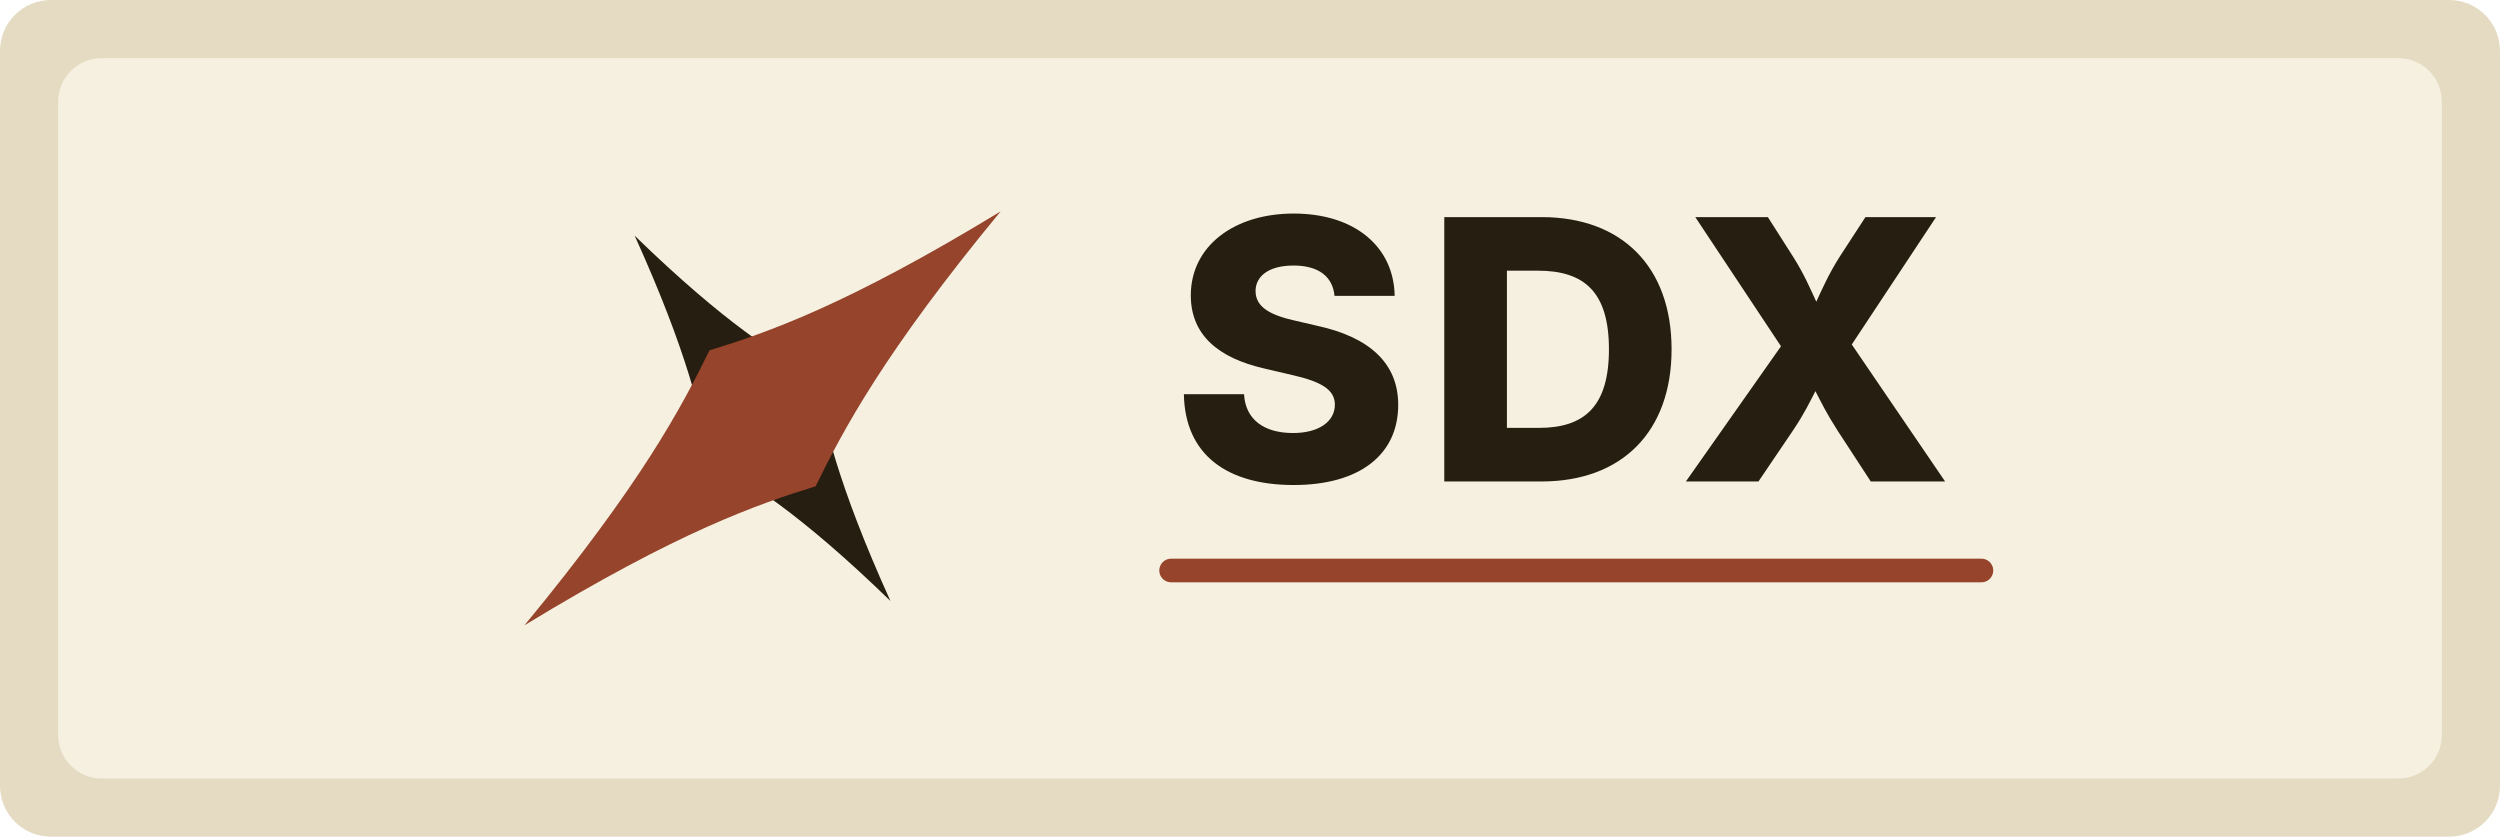
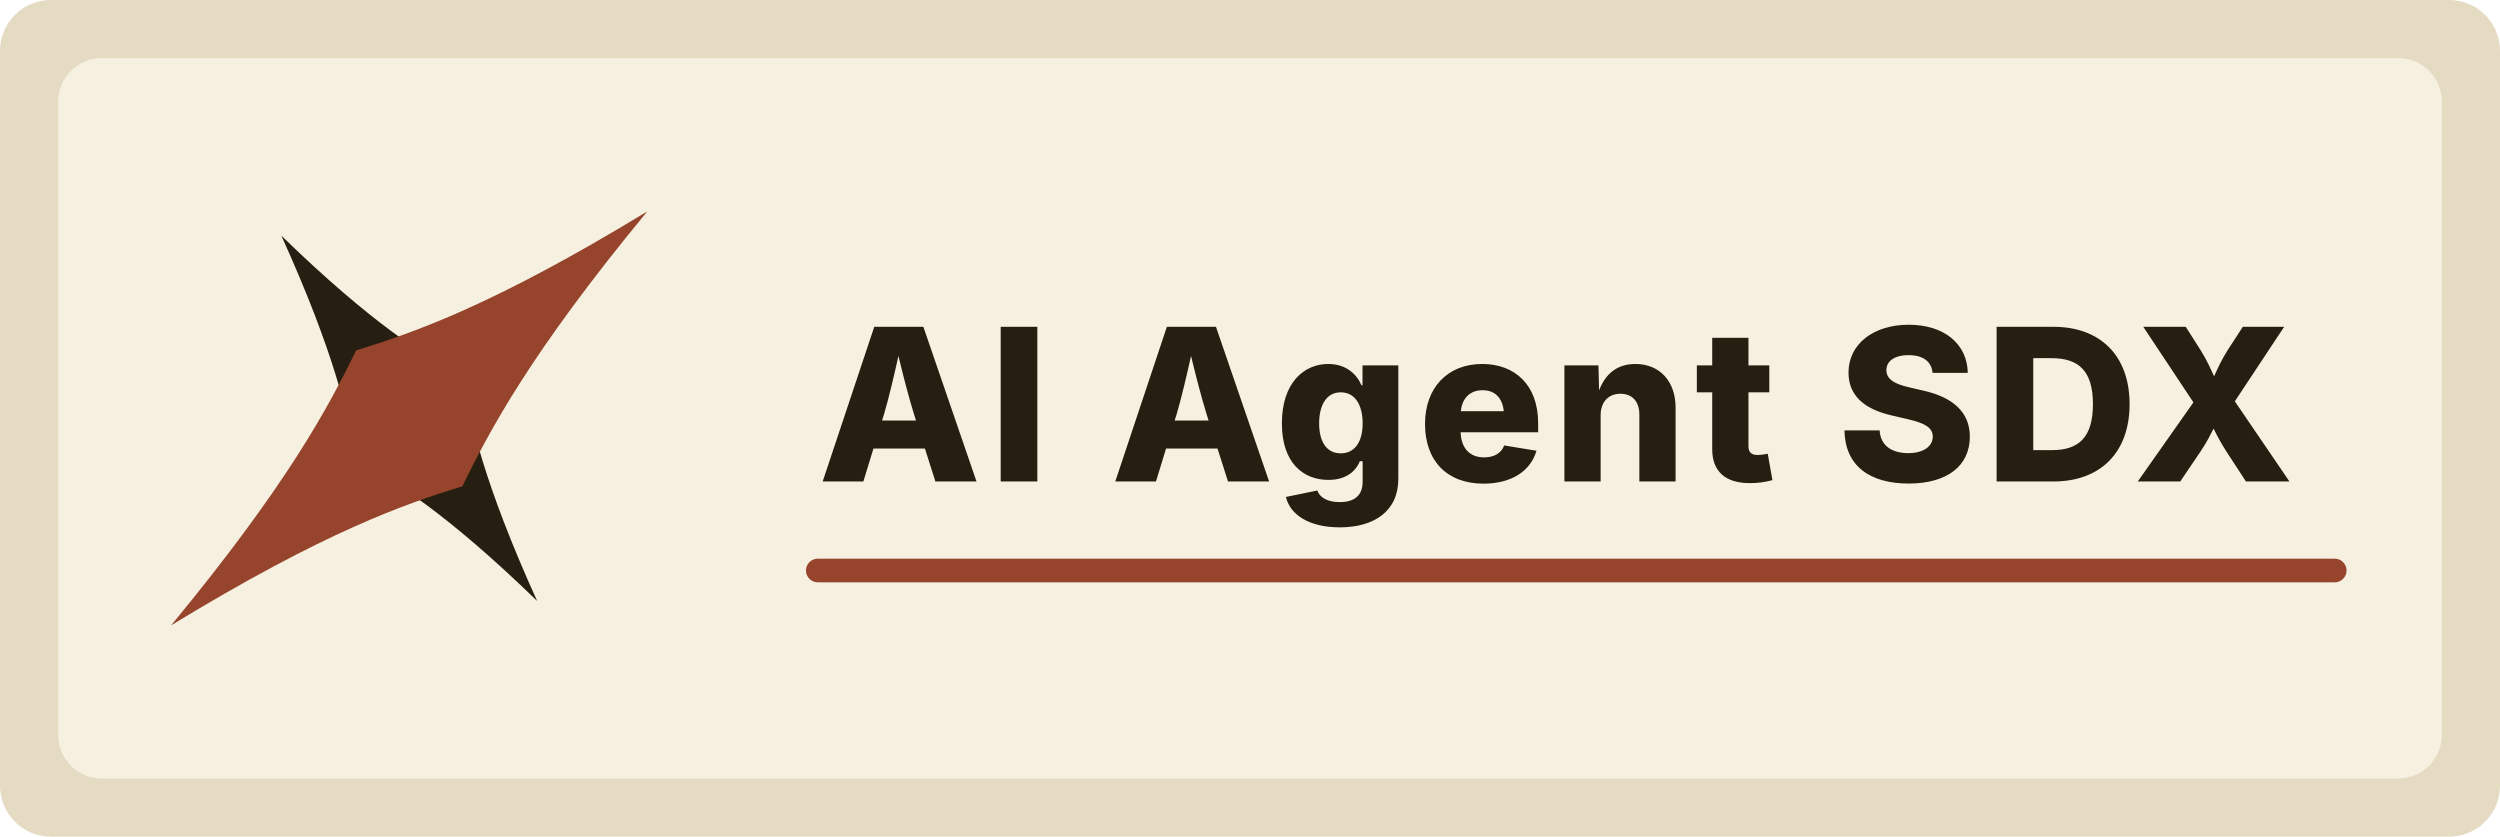
<svg xmlns="http://www.w3.org/2000/svg" width="2752" height="921" viewBox="0 0 2752 921" fill="none">
  <rect width="2752" height="921" rx="56" fill="#E5DBC3" />
  <rect x="64" y="64" width="2624" height="793" rx="48" fill="#F6F0E1" />
-   <g transform="translate(840 460.5) scale(1.15764) translate(-512.5 -512)">
+   <g transform="translate(451.08 460.5) scale(1.15764) translate(-512.5 -512)">
    <path d="M390.40 338.34C441.24 450.55 453.80 509.11 461.57 551.40C497.58 571.63 546.91 601.46 633.60 685.66C582.76 573.45 570.20 514.89 562.43 472.60C526.42 452.37 477.09 422.54 390.40 338.34Z" fill="#251E11" />
    <path d="M738.41 315.18C591.57 404.66 516.39 430.41 461.52 447.38C435.24 500.95 396.91 573.88 285.59 708.82C432.43 619.34 507.61 593.59 562.48 576.62C588.76 523.05 627.09 450.12 738.41 315.18Z" fill="#96442B" />
  </g>
-   <text x="1289.15" y="530" fill="#251E11" font-family="SF Pro Display, -apple-system, BlinkMacSystemFont, Avenir Next, Inter, Segoe UI, Helvetica Neue, Arial, sans-serif" font-size="400" font-weight="800" letter-spacing="14">SDX</text>
-   <path d="M1289.15 628H2181.15" stroke="#96442B" stroke-width="26" stroke-linecap="round" />
+   <text x="900.23" y="530" fill="#251E11" font-family="SF Pro Display, -apple-system, BlinkMacSystemFont, Avenir Next, Inter, Segoe UI, Helvetica Neue, Arial, sans-serif" font-size="234" font-weight="800" letter-spacing="8">AI Agent SDX</text>
+   <path d="M900.23 628H2570.07" stroke="#96442B" stroke-width="26" stroke-linecap="round" />
</svg>
